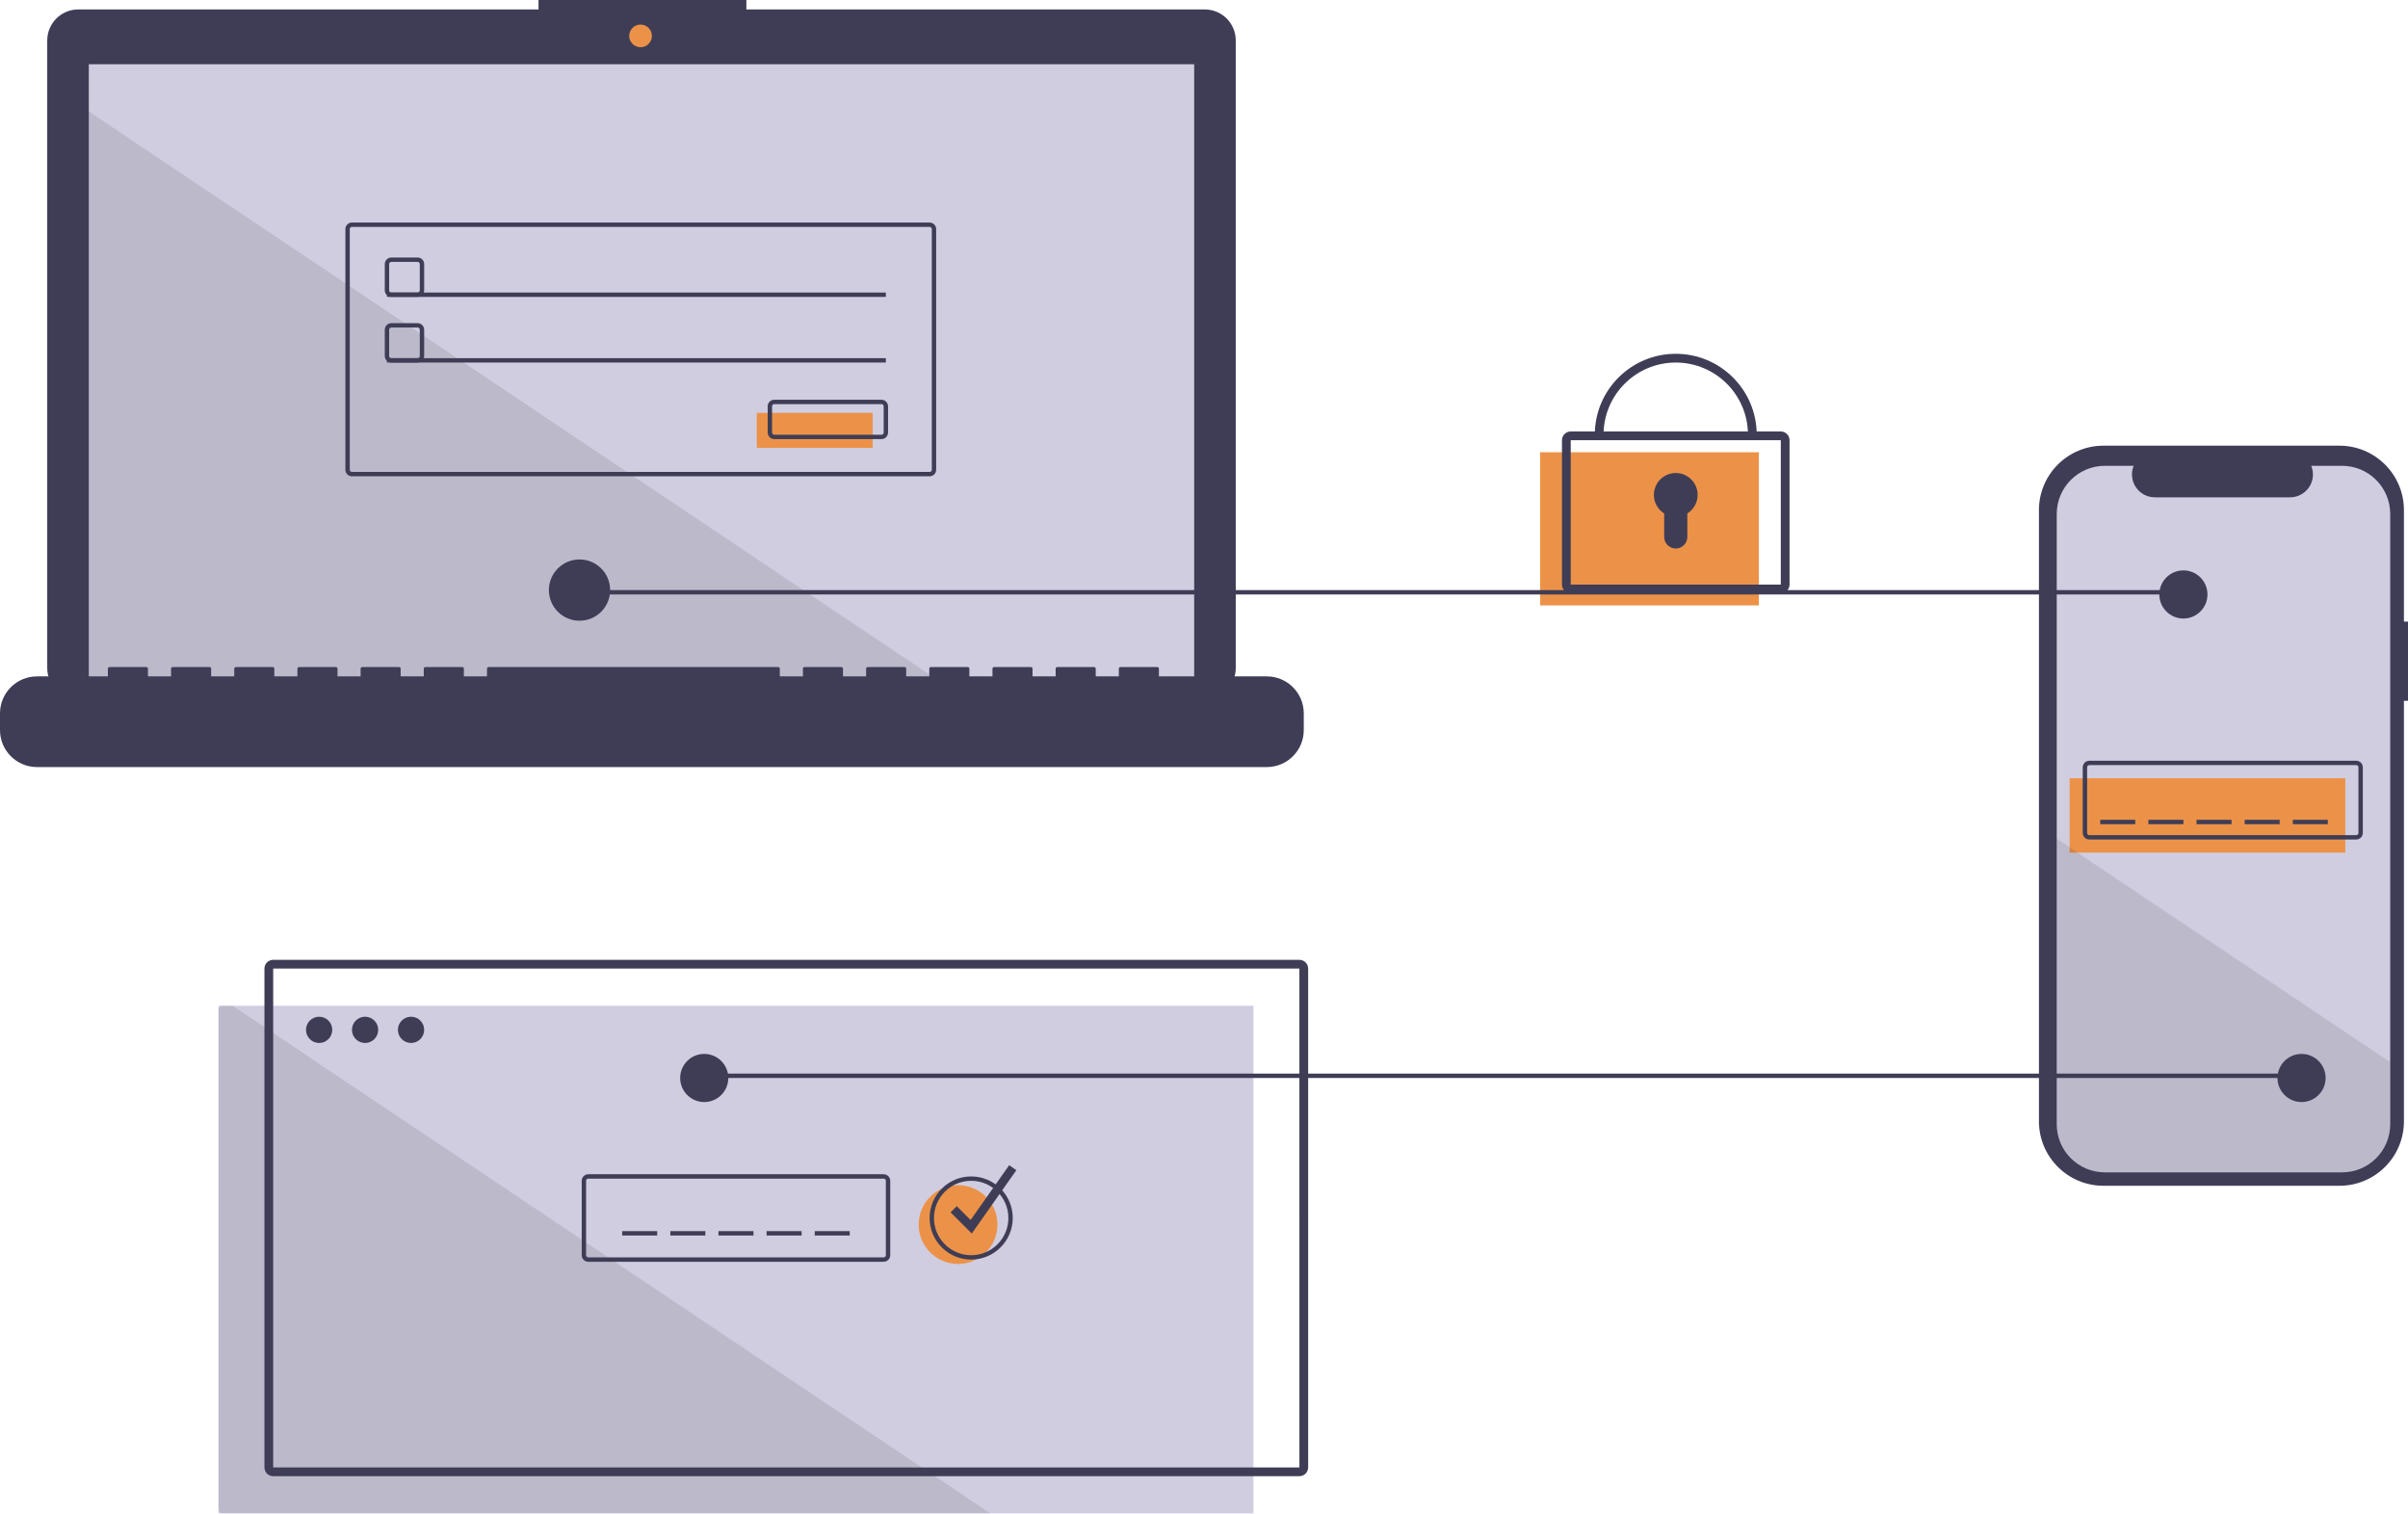
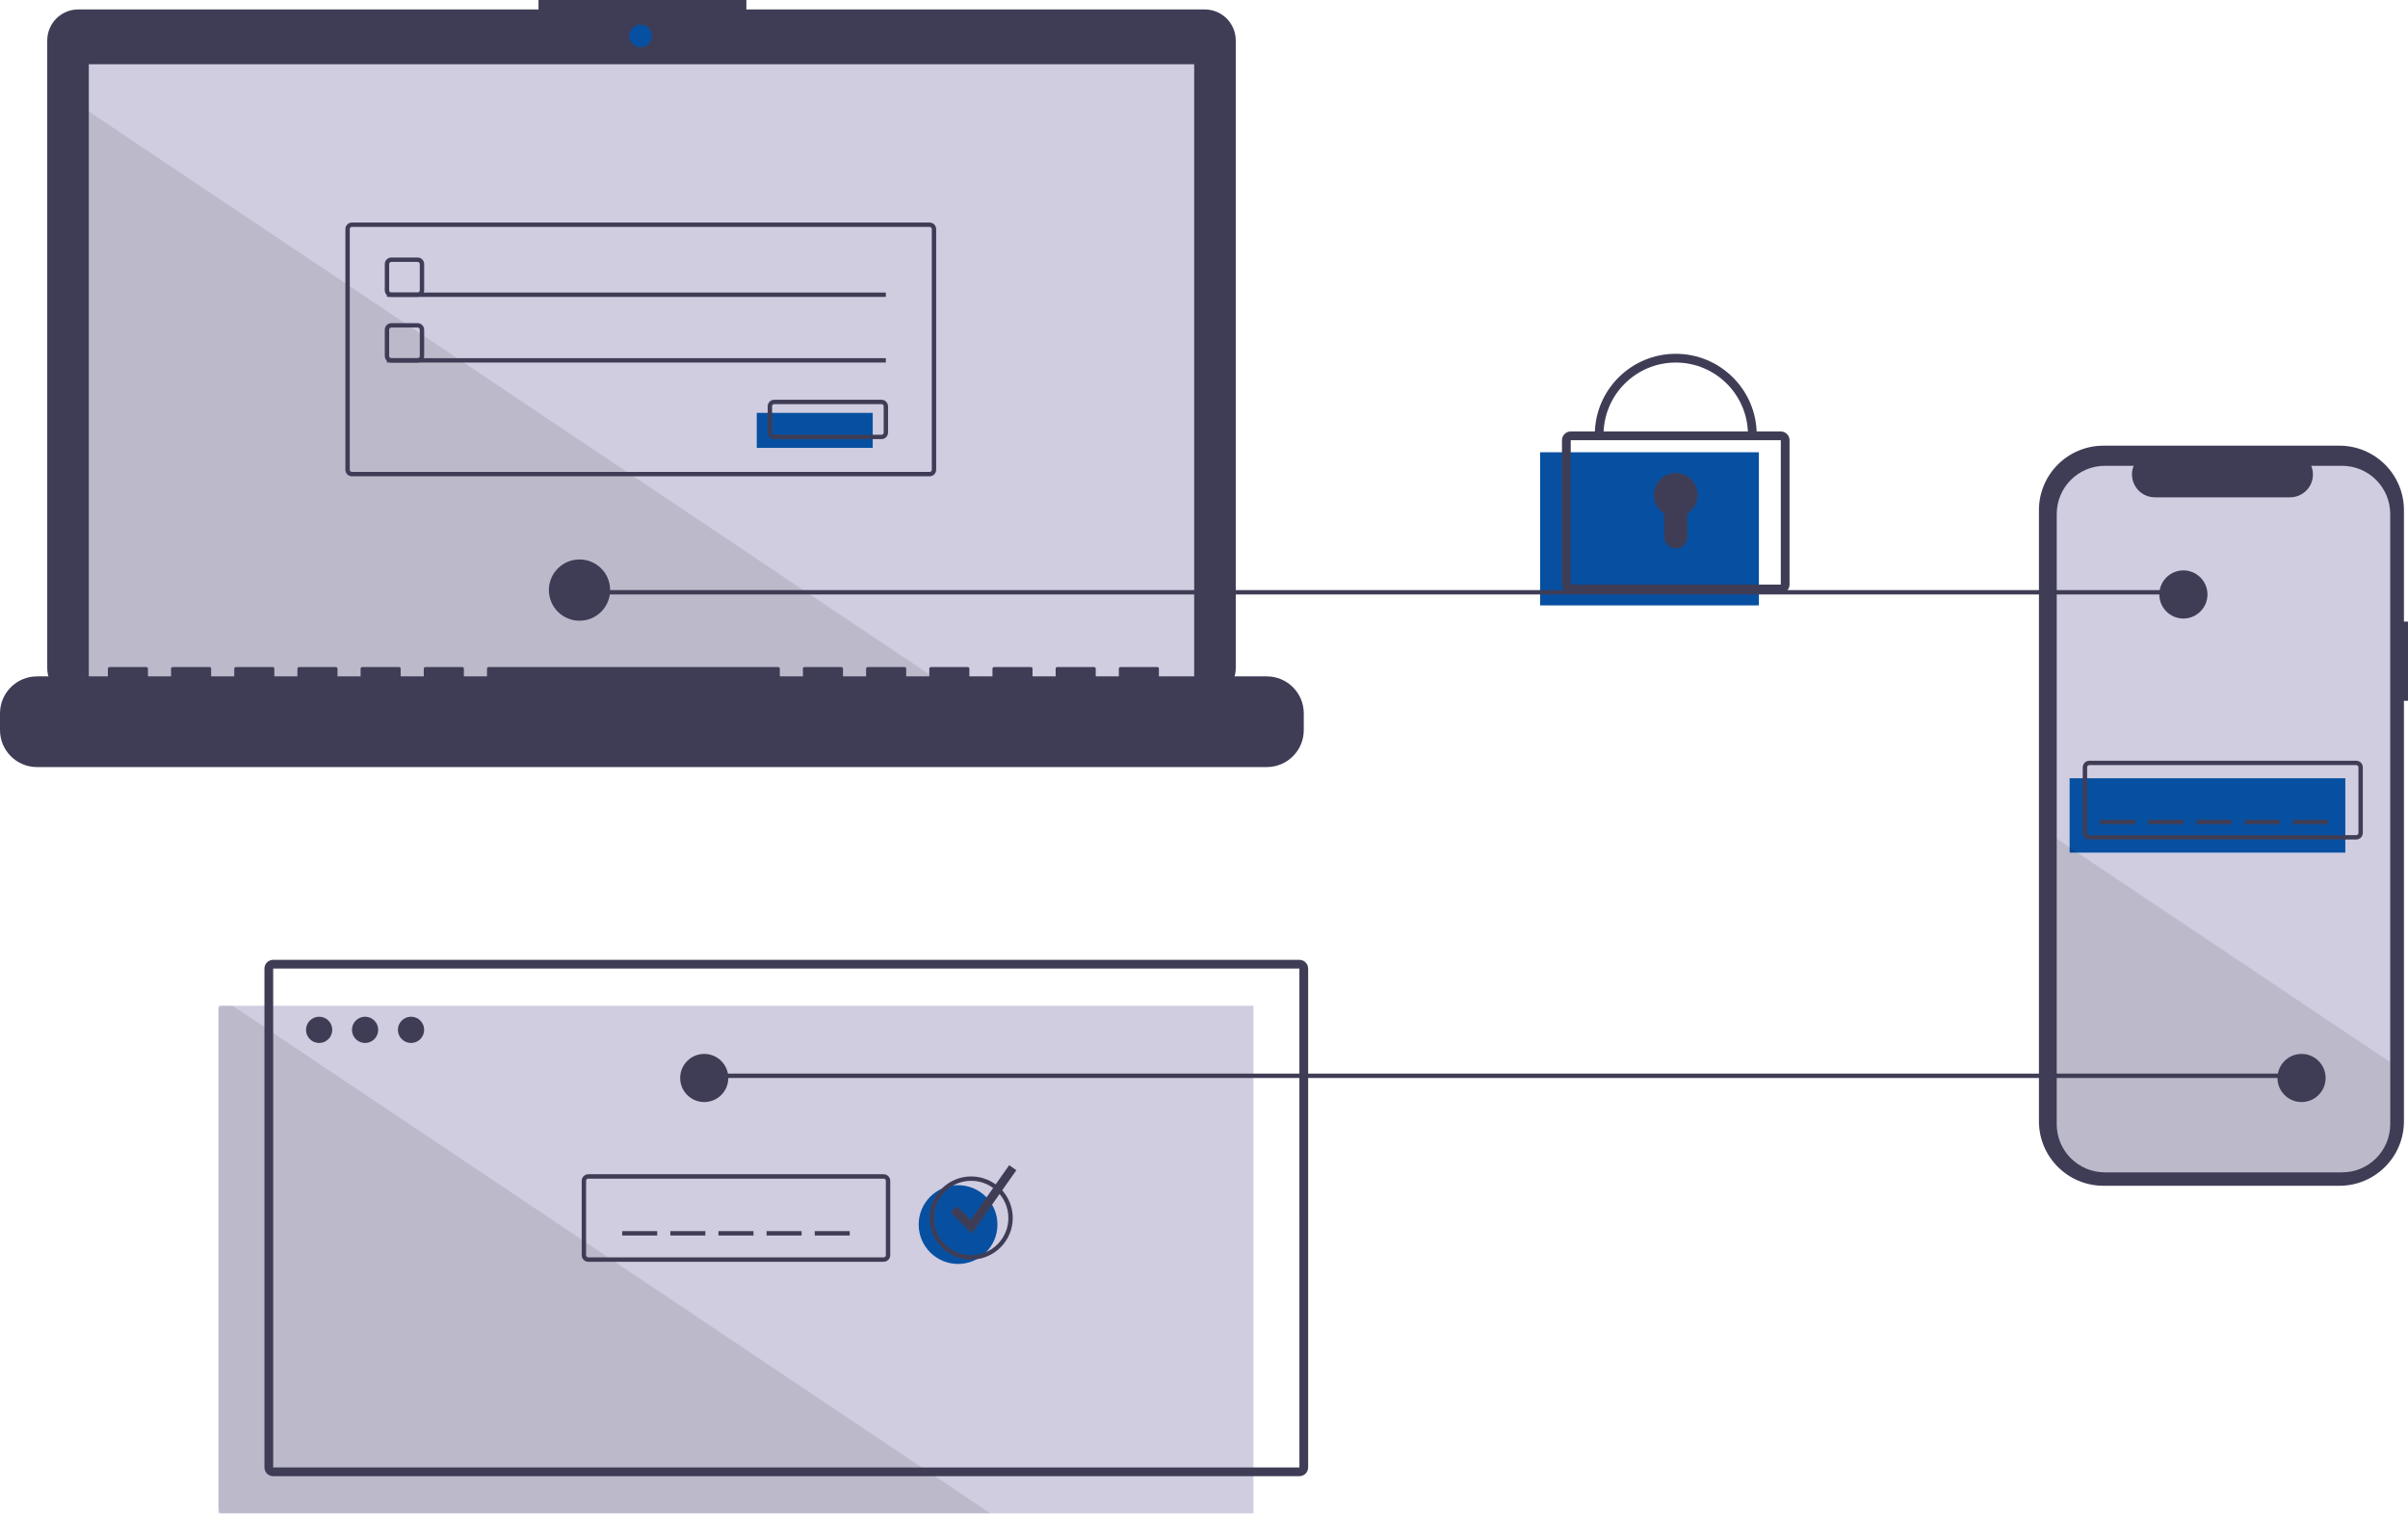
<svg xmlns="http://www.w3.org/2000/svg" id="a3a44bd2-1d5c-46a0-ab88-fbd2ff893ca0" data-name="Layer 1" width="1100.501" height="691.707" viewBox="0 0 1100.501 691.707">
  <path d="M1150.25,388.237h-1.859V337.322a29.468,29.468,0,0,0-29.469-29.469H1011.052a29.468,29.468,0,0,0-29.469,29.469V616.648a29.469,29.469,0,0,0,29.469,29.469h107.871a29.469,29.469,0,0,0,29.469-29.469V424.48h1.859Z" transform="translate(-49.74968 -104.1466)" fill="#3f3d56" />
  <path d="M1142.121,339.053v278.92a22.011,22.011,0,0,1-22.01,22.01h-108.39a22.002,22.002,0,0,1-22-22.01v-278.92a22,22,0,0,1,22-22h13.15a10.461,10.461,0,0,0,9.68,14.4h61.8a10.44,10.44,0,0,0,9.68-14.4H1120.111A22.009,22.009,0,0,1,1142.121,339.053Z" transform="translate(-49.74968 -104.1466)" fill="#d0cde1" />
-   <rect x="945.851" y="355.707" width="126" height="34" fill="#ec9248" />
+   <rect x="945.851" y="355.707" width="126" height="34" fill="#0750a1" />
  <path d="M1126.601,487.853h-122a3.003,3.003,0,0,1-3-3v-30a3.003,3.003,0,0,1,3-3h122a3.003,3.003,0,0,1,3,3v30A3.003,3.003,0,0,1,1126.601,487.853Zm-122-34a1.001,1.001,0,0,0-1,1v30a1.001,1.001,0,0,0,1,1h122a1.001,1.001,0,0,0,1-1v-30a1.001,1.001,0,0,0-1-1Z" transform="translate(-49.74968 -104.1466)" fill="#3f3d56" />
  <rect x="959.851" y="374.707" width="16" height="2" fill="#3f3d56" />
  <rect x="981.851" y="374.707" width="16" height="2" fill="#3f3d56" />
  <rect x="1003.851" y="374.707" width="16" height="2" fill="#3f3d56" />
  <rect x="1025.851" y="374.707" width="16" height="2" fill="#3f3d56" />
  <rect x="1047.851" y="374.707" width="16" height="2" fill="#3f3d56" />
  <path d="M1142.121,589.613v28.36a22.011,22.011,0,0,1-22.01,22.01h-108.39a22.002,22.002,0,0,1-22-22.01v-130.46Z" transform="translate(-49.74968 -104.1466)" opacity="0.1" />
  <rect x="99.851" y="459.707" width="473" height="232" fill="#d0cde1" />
  <path d="M502.351,795.853H151.601a2.006,2.006,0,0,1-2-2v-228a2.006,2.006,0,0,1,2-2h4.44Z" transform="translate(-49.74968 -104.1466)" opacity="0.1" />
  <rect x="318.851" y="490.707" width="733" height="2" fill="#3f3d56" />
  <path d="M600.343,108.464H390.853v-4.318H295.862v4.318H85.509a14.17,14.17,0,0,0-14.17,14.17V409.491a14.17,14.17,0,0,0,14.17,14.17H600.343a14.17,14.17,0,0,0,14.17-14.17V122.635A14.17,14.17,0,0,0,600.343,108.464Z" transform="translate(-49.74968 -104.1466)" fill="#3f3d56" />
  <rect x="40.591" y="29.357" width="505.17" height="284.98" fill="#d0cde1" />
-   <circle cx="292.744" cy="16.407" r="5.181" fill="#ec9248" />
+   <circle cx="292.744" cy="16.407" r="5.181" fill="#0750a1" />
  <path d="M240.601,239.853h-12a3.003,3.003,0,0,1-3-3v-12a3.003,3.003,0,0,1,3-3h12a3.003,3.003,0,0,1,3,3v12A3.003,3.003,0,0,1,240.601,239.853Zm-12-16a1.001,1.001,0,0,0-1,1v12a1.001,1.001,0,0,0,1,1h12a1.001,1.001,0,0,0,1-1v-12a1.001,1.001,0,0,0-1-1Z" transform="translate(-49.74968 -104.1466)" fill="#3f3d56" />
  <rect x="176.851" y="133.707" width="228" height="2" fill="#3f3d56" />
-   <rect x="345.851" y="188.707" width="53" height="16" fill="#ec9248" />
+   <rect x="345.851" y="188.707" width="53" height="16" fill="#0750a1" />
  <path d="M452.601,304.853h-49a3.003,3.003,0,0,1-3-3v-12a3.003,3.003,0,0,1,3-3h49a3.003,3.003,0,0,1,3,3v12A3.003,3.003,0,0,1,452.601,304.853Zm-49-16a1.001,1.001,0,0,0-1,1v12a1.001,1.001,0,0,0,1,1h49a1.001,1.001,0,0,0,1-1v-12a1.001,1.001,0,0,0-1-1Z" transform="translate(-49.74968 -104.1466)" fill="#3f3d56" />
-   <rect x="703.851" y="206.707" width="100" height="70" fill="#ec9248" />
+   <rect x="703.851" y="206.707" width="100" height="70" fill="#0750a1" />
  <path d="M863.601,375.353h-96a4.004,4.004,0,0,1-4-4v-66a4.004,4.004,0,0,1,4-4h96a4.004,4.004,0,0,1,4,4v66A4.004,4.004,0,0,1,863.601,375.353Zm-96-70v66H863.604l-.003-66Z" transform="translate(-49.74968 -104.1466)" fill="#3f3d56" />
  <path d="M852.601,302.853h-4a33,33,0,1,0-66,0h-4a37,37,0,1,1,74,0Z" transform="translate(-49.74968 -104.1466)" fill="#3f3d56" />
  <path d="M825.601,330.353a10,10,0,1,0-15.294,8.473V349.559a5.294,5.294,0,0,0,5.294,5.294h0a5.294,5.294,0,0,0,5.294-5.294V338.826A9.983,9.983,0,0,0,825.601,330.353Z" transform="translate(-49.74968 -104.1466)" fill="#3f3d56" />
  <rect x="284.351" y="562.707" width="16" height="2" fill="#3f3d56" />
  <rect x="306.351" y="562.707" width="16" height="2" fill="#3f3d56" />
  <rect x="328.351" y="562.707" width="16" height="2" fill="#3f3d56" />
  <rect x="350.351" y="562.707" width="16" height="2" fill="#3f3d56" />
  <rect x="372.351" y="562.707" width="16" height="2" fill="#3f3d56" />
  <path d="M643.601,778.854H174.601a4.004,4.004,0,0,1-4-4v-228a4.004,4.004,0,0,1,4-4H643.601a4.004,4.004,0,0,1,4,4v228A4.004,4.004,0,0,1,643.601,778.854Zm-469-232v228H643.604l-.003-228Z" transform="translate(-49.74968 -104.1466)" fill="#3f3d56" />
  <circle cx="145.851" cy="470.707" r="6" fill="#3f3d56" />
  <circle cx="166.851" cy="470.707" r="6" fill="#3f3d56" />
  <circle cx="187.851" cy="470.707" r="6" fill="#3f3d56" />
  <path d="M453.601,680.853h-135a3.003,3.003,0,0,1-3-3v-34a3.003,3.003,0,0,1,3-3h135a3.003,3.003,0,0,1,3,3v34A3.003,3.003,0,0,1,453.601,680.853Zm-135-38a1.001,1.001,0,0,0-1,1v34a1.001,1.001,0,0,0,1,1h135a1.001,1.001,0,0,0,1-1v-34a1.001,1.001,0,0,0-1-1Z" transform="translate(-49.74968 -104.1466)" fill="#3f3d56" />
-   <circle cx="437.851" cy="559.707" r="18" fill="#ec9248" />
+   <circle cx="437.851" cy="559.707" r="18" fill="#0750a1" />
  <path d="M493.601,679.853a19,19,0,1,1,19-19A19.022,19.022,0,0,1,493.601,679.853Zm0-36a17,17,0,1,0,17,17A17.019,17.019,0,0,0,493.601,643.853Z" transform="translate(-49.74968 -104.1466)" fill="#3f3d56" />
  <polygon points="444.118 563.803 434.437 554.121 437.265 551.293 443.584 557.611 461.216 532.555 464.487 534.858 444.118 563.803" fill="#3f3d56" />
  <polygon points="433.761 314.337 40.591 314.337 40.591 50.947 433.761 314.337" opacity="0.1" />
  <path d="M628.697,413.298H579.395v-3.552a.704.704,0,0,0-.704-.704H561.787a.704.704,0,0,0-.704.704v3.552H550.518v-3.552a.704.704,0,0,0-.704-.704H532.91a.704.704,0,0,0-.704.704v3.552H521.641v-3.552a.704.704,0,0,0-.704-.704H504.033a.704.704,0,0,0-.704.704v3.552H492.764v-3.552a.704.704,0,0,0-.704-.704H475.157a.704.704,0,0,0-.704.704v3.552H463.887v-3.552a.704.704,0,0,0-.704-.704H446.28a.704.704,0,0,0-.704.704v3.552H435.01v-3.552a.704.704,0,0,0-.704-.704H417.403a.704.704,0,0,0-.704.704v3.552H406.134v-3.552a.704.704,0,0,0-.704-.704H273.018a.704.704,0,0,0-.704.704v3.552H261.749v-3.552a.704.704,0,0,0-.704-.704H244.141a.704.704,0,0,0-.704.704v3.552H232.872v-3.552a.704.704,0,0,0-.704-.704H215.264a.704.704,0,0,0-.704.704v3.552H203.995v-3.552a.704.704,0,0,0-.704-.704H186.387a.704.704,0,0,0-.704.704v3.552H175.118v-3.552a.704.704,0,0,0-.704-.704H157.51a.704.704,0,0,0-.704.704v3.552H146.241v-3.552a.704.704,0,0,0-.704-.704H128.633a.704.704,0,0,0-.704.704v3.552H117.364v-3.552a.704.704,0,0,0-.704-.704H99.756a.704.704,0,0,0-.704.704v3.552H66.653A16.904,16.904,0,0,0,49.75,430.202v7.643a16.904,16.904,0,0,0,16.904,16.904H628.697A16.904,16.904,0,0,0,645.601,437.845V430.202A16.904,16.904,0,0,0,628.697,413.298Z" transform="translate(-49.74968 -104.1466)" fill="#3f3d56" />
  <path d="M474.601,321.853h-264a3.003,3.003,0,0,1-3-3v-110a3.003,3.003,0,0,1,3-3h264a3.003,3.003,0,0,1,3,3v110A3.003,3.003,0,0,1,474.601,321.853Zm-264-114a1.001,1.001,0,0,0-1,1v110a1.001,1.001,0,0,0,1,1h264a1.001,1.001,0,0,0,1-1v-110a1.001,1.001,0,0,0-1-1Z" transform="translate(-49.74968 -104.1466)" fill="#3f3d56" />
  <path d="M240.601,269.853h-12a3.003,3.003,0,0,1-3-3v-12a3.003,3.003,0,0,1,3-3h12a3.003,3.003,0,0,1,3,3v12A3.003,3.003,0,0,1,240.601,269.853Zm-12-16a1.001,1.001,0,0,0-1,1v12a1.001,1.001,0,0,0,1,1h12a1.001,1.001,0,0,0,1-1v-12a1.001,1.001,0,0,0-1-1Z" transform="translate(-49.74968 -104.1466)" fill="#3f3d56" />
  <rect x="176.851" y="163.707" width="228" height="2" fill="#3f3d56" />
  <rect x="264.851" y="269.707" width="733" height="2" fill="#3f3d56" />
  <circle cx="264.851" cy="269.707" r="14" fill="#3f3d56" />
  <circle cx="997.851" cy="271.707" r="11" fill="#3f3d56" />
  <circle cx="1051.851" cy="492.707" r="11" fill="#3f3d56" />
  <circle cx="321.851" cy="492.707" r="11" fill="#3f3d56" />
</svg>
